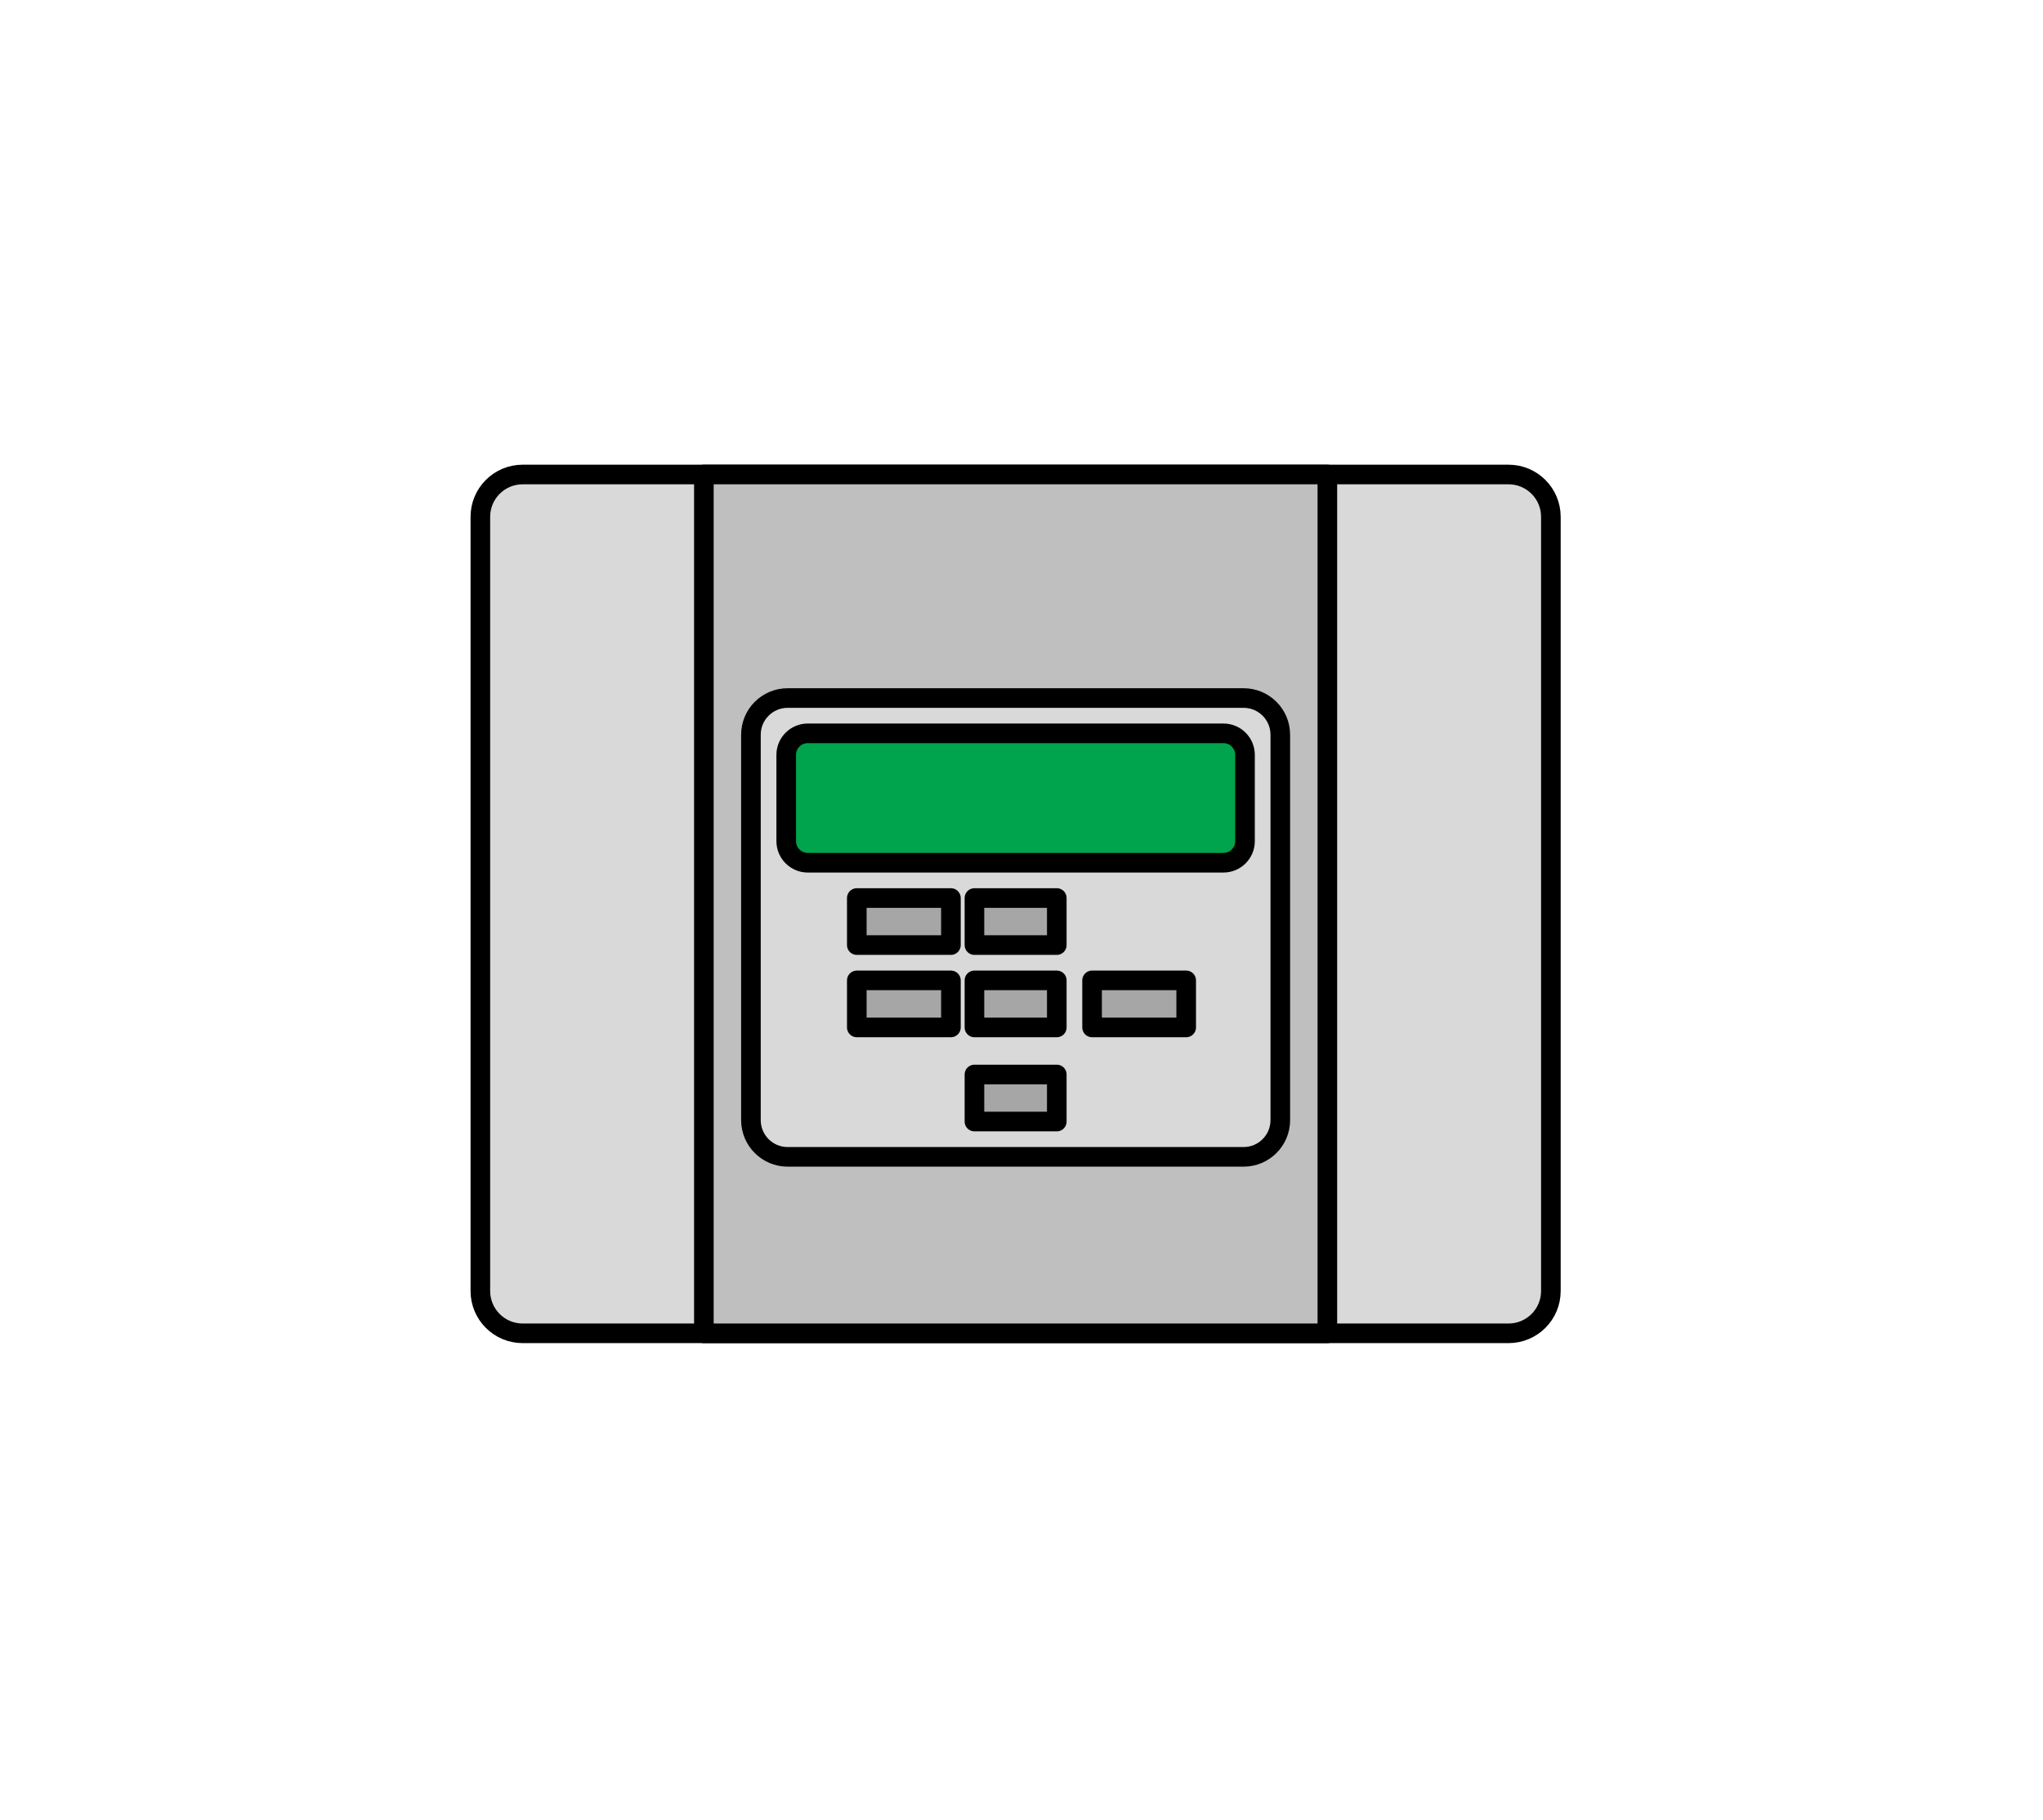
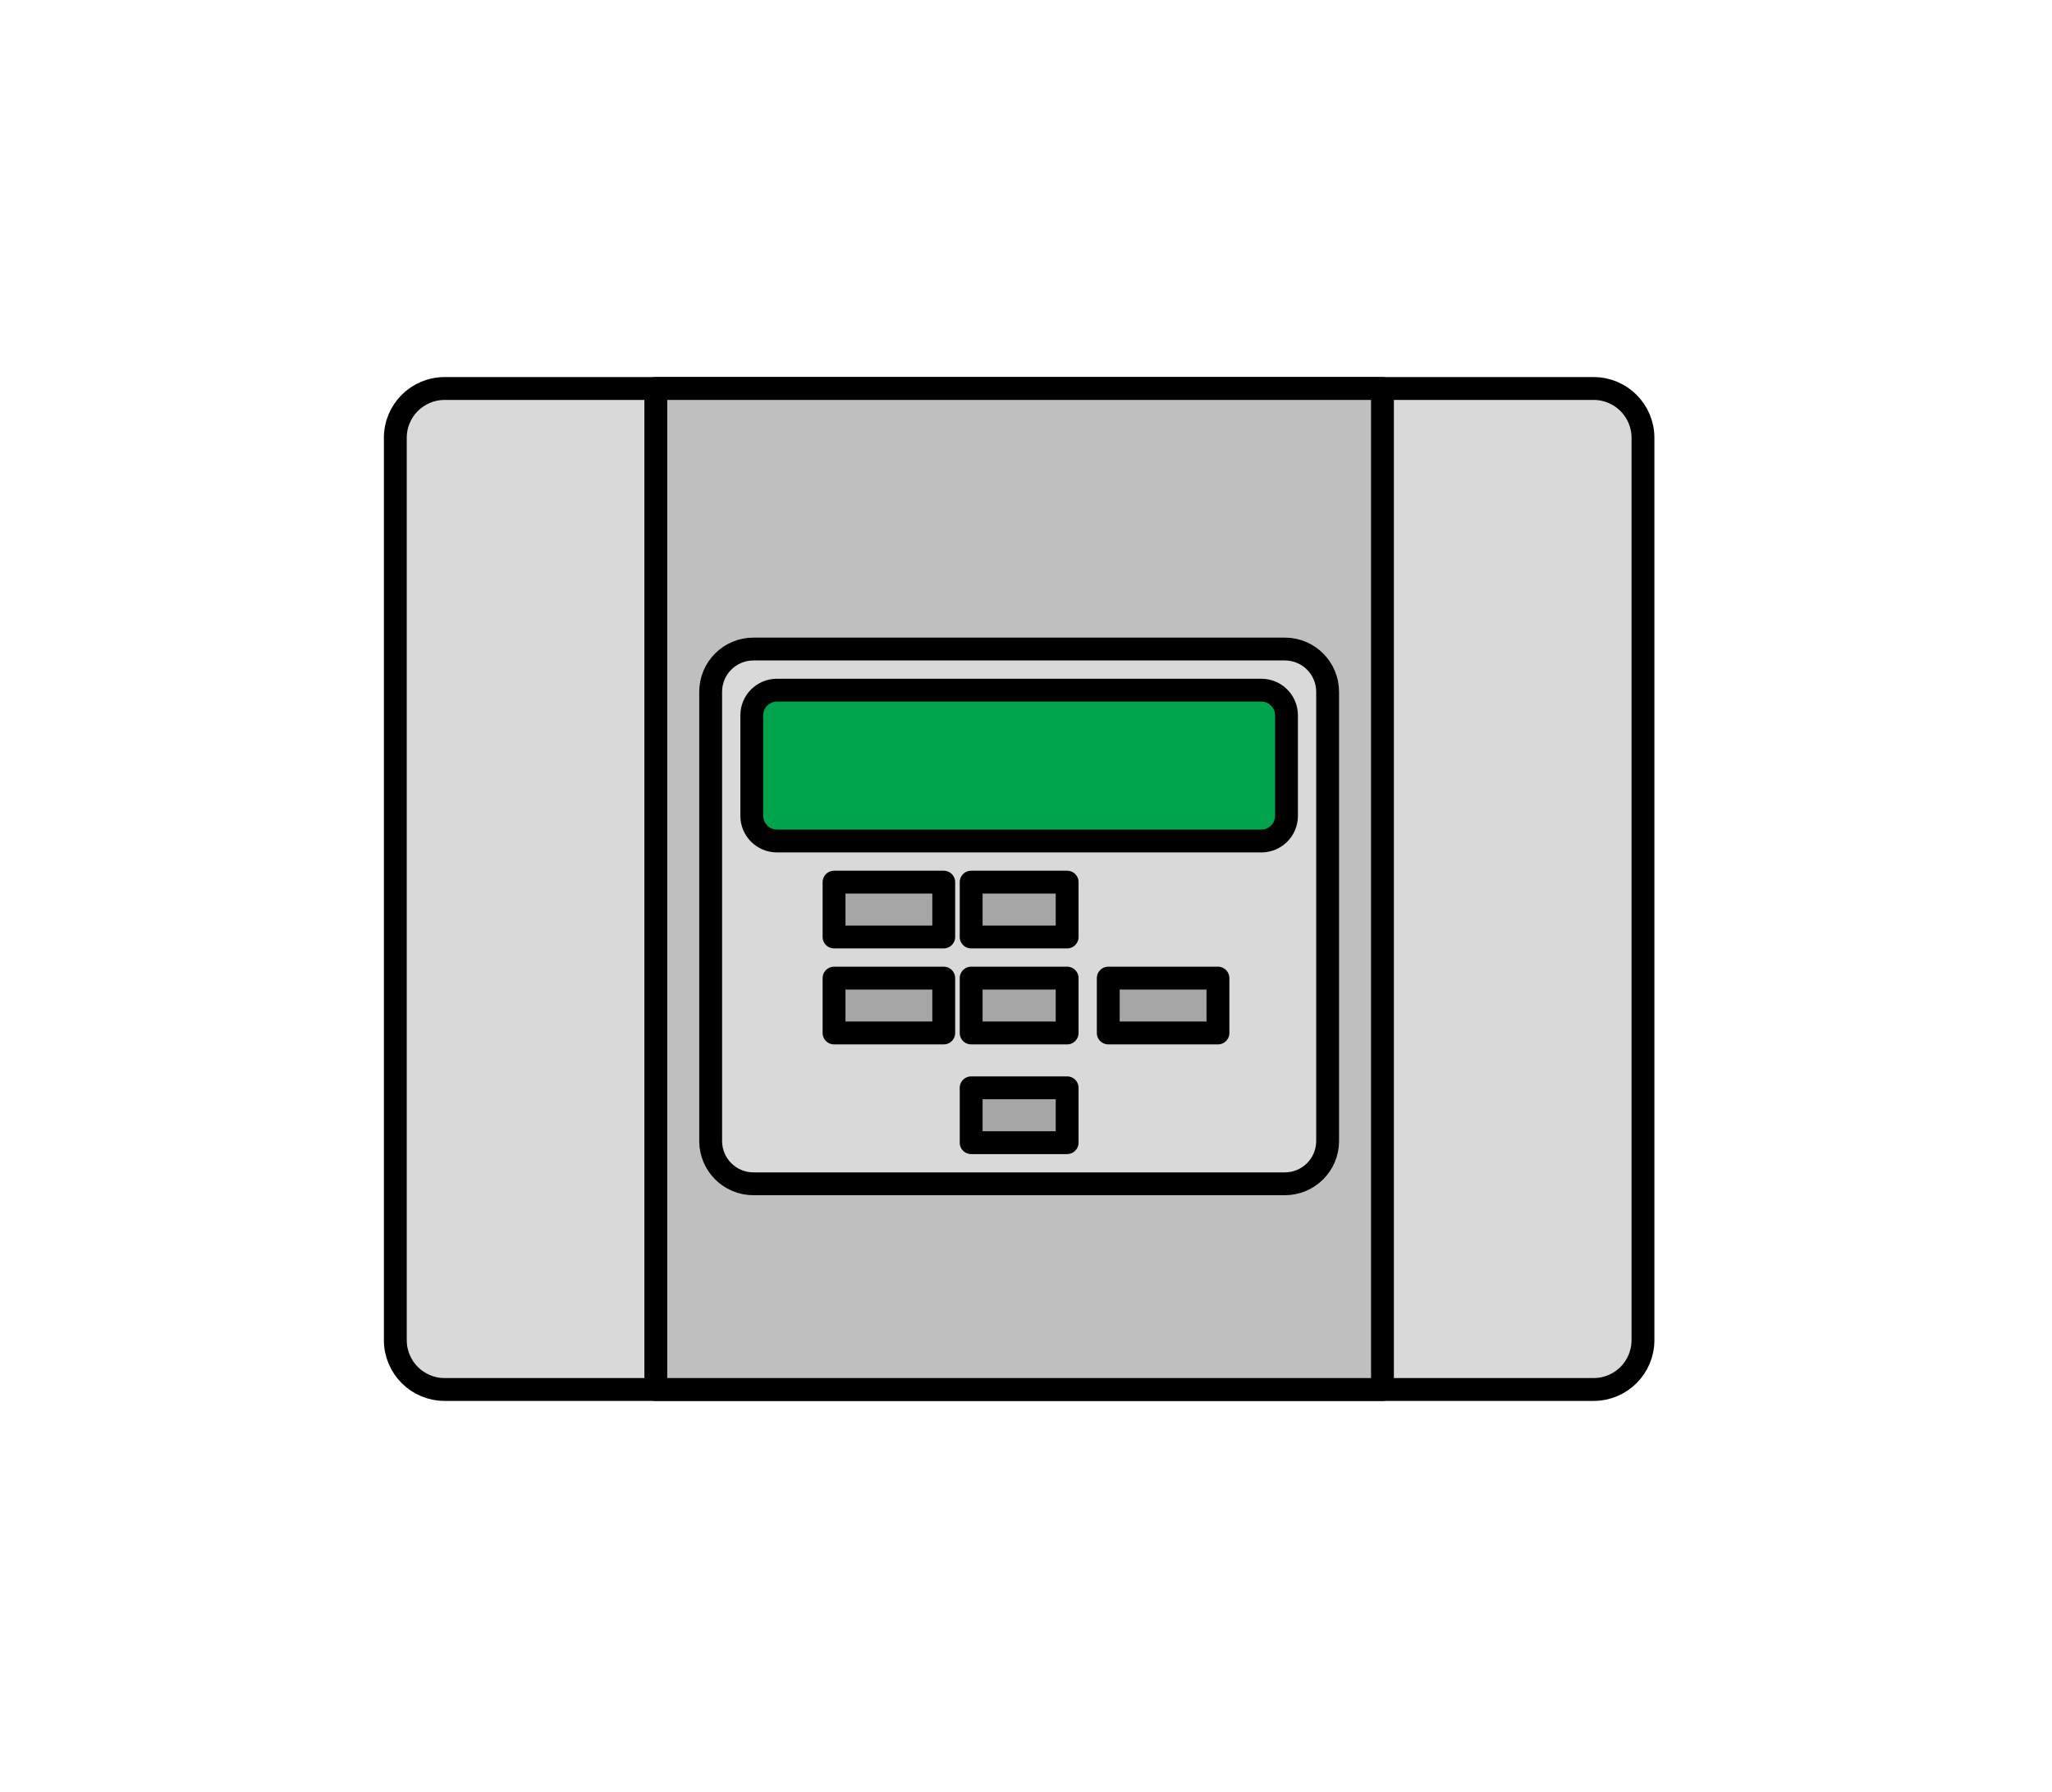
- <svg xmlns="http://www.w3.org/2000/svg" width="130.25px" height="116px" overflow="hidden" viewBox="-29.875 -29.5 130.25 116">
-   <rect id="bounding-box" x="-29.875" y="-29.5" width="130.25" height="116" fill="none" pointer-events="all" />
+ <svg xmlns="http://www.w3.org/2000/svg" width="112.25px" height="98px" overflow="hidden" viewBox="-20.875 -20.5 112.25 98">
+   <rect id="bounding-box" x="-20.875" y="-20.5" width="112.25" height="98" fill="none" pointer-events="all" />
  <g id="svg_scaling_group" transform="scale(0.7499985)">
    <g transform="translate(-809 -87)">
      <path d="M810 91.596C810 89.61 811.61 88 813.596 88L897.404 88C899.39 88 901 89.61 901 91.596L901 157.404C901 159.39 899.39 161 897.404 161L813.596 161C811.61 161 810 159.39 810 157.404Z" stroke="#000000" stroke-width="1.667" stroke-linejoin="round" stroke-miterlimit="10" fill="#D9D9D9" fill-rule="evenodd" />
      <path d="M829 88 882 88 882 161 829 161Z" stroke="#000000" stroke-width="1.667" stroke-linejoin="round" stroke-miterlimit="10" fill="#BFBFBF" fill-rule="evenodd" />
      <path d="M833 110.121C833 108.397 834.397 107 836.121 107L874.879 107C876.603 107 878 108.397 878 110.121L878 142.879C878 144.603 876.603 146 874.879 146L836.121 146C834.397 146 833 144.603 833 142.879Z" stroke="#000000" stroke-width="1.667" stroke-linejoin="round" stroke-miterlimit="10" fill="#D9D9D9" fill-rule="evenodd" />
      <path d="M836 111.833C836 110.821 836.821 110 837.833 110L873.167 110C874.179 110 875 110.821 875 111.833L875 119.167C875 120.179 874.179 121 873.167 121L837.833 121C836.821 121 836 120.179 836 119.167Z" stroke="#000000" stroke-width="1.667" stroke-linejoin="round" stroke-miterlimit="10" fill="#00A44D" fill-rule="evenodd" />
      <path d="M852 124 859 124 859 128 852 128Z" stroke="#000000" stroke-width="1.667" stroke-linejoin="round" stroke-miterlimit="10" fill="#A6A6A6" fill-rule="evenodd" />
      <path d="M852 131 859 131 859 135 852 135Z" stroke="#000000" stroke-width="1.667" stroke-linejoin="round" stroke-miterlimit="10" fill="#A6A6A6" fill-rule="evenodd" />
      <path d="M852 139 859 139 859 143 852 143Z" stroke="#000000" stroke-width="1.667" stroke-linejoin="round" stroke-miterlimit="10" fill="#A6A6A6" fill-rule="evenodd" />
      <path d="M842 124 850 124 850 128 842 128Z" stroke="#000000" stroke-width="1.667" stroke-linejoin="round" stroke-miterlimit="10" fill="#A6A6A6" fill-rule="evenodd" />
      <path d="M842 131 850 131 850 135 842 135Z" stroke="#000000" stroke-width="1.667" stroke-linejoin="round" stroke-miterlimit="10" fill="#A6A6A6" fill-rule="evenodd" />
      <path d="M862 131 870 131 870 135 862 135Z" stroke="#000000" stroke-width="1.667" stroke-linejoin="round" stroke-miterlimit="10" fill="#A6A6A6" fill-rule="evenodd" />
    </g>
  </g>
</svg>
